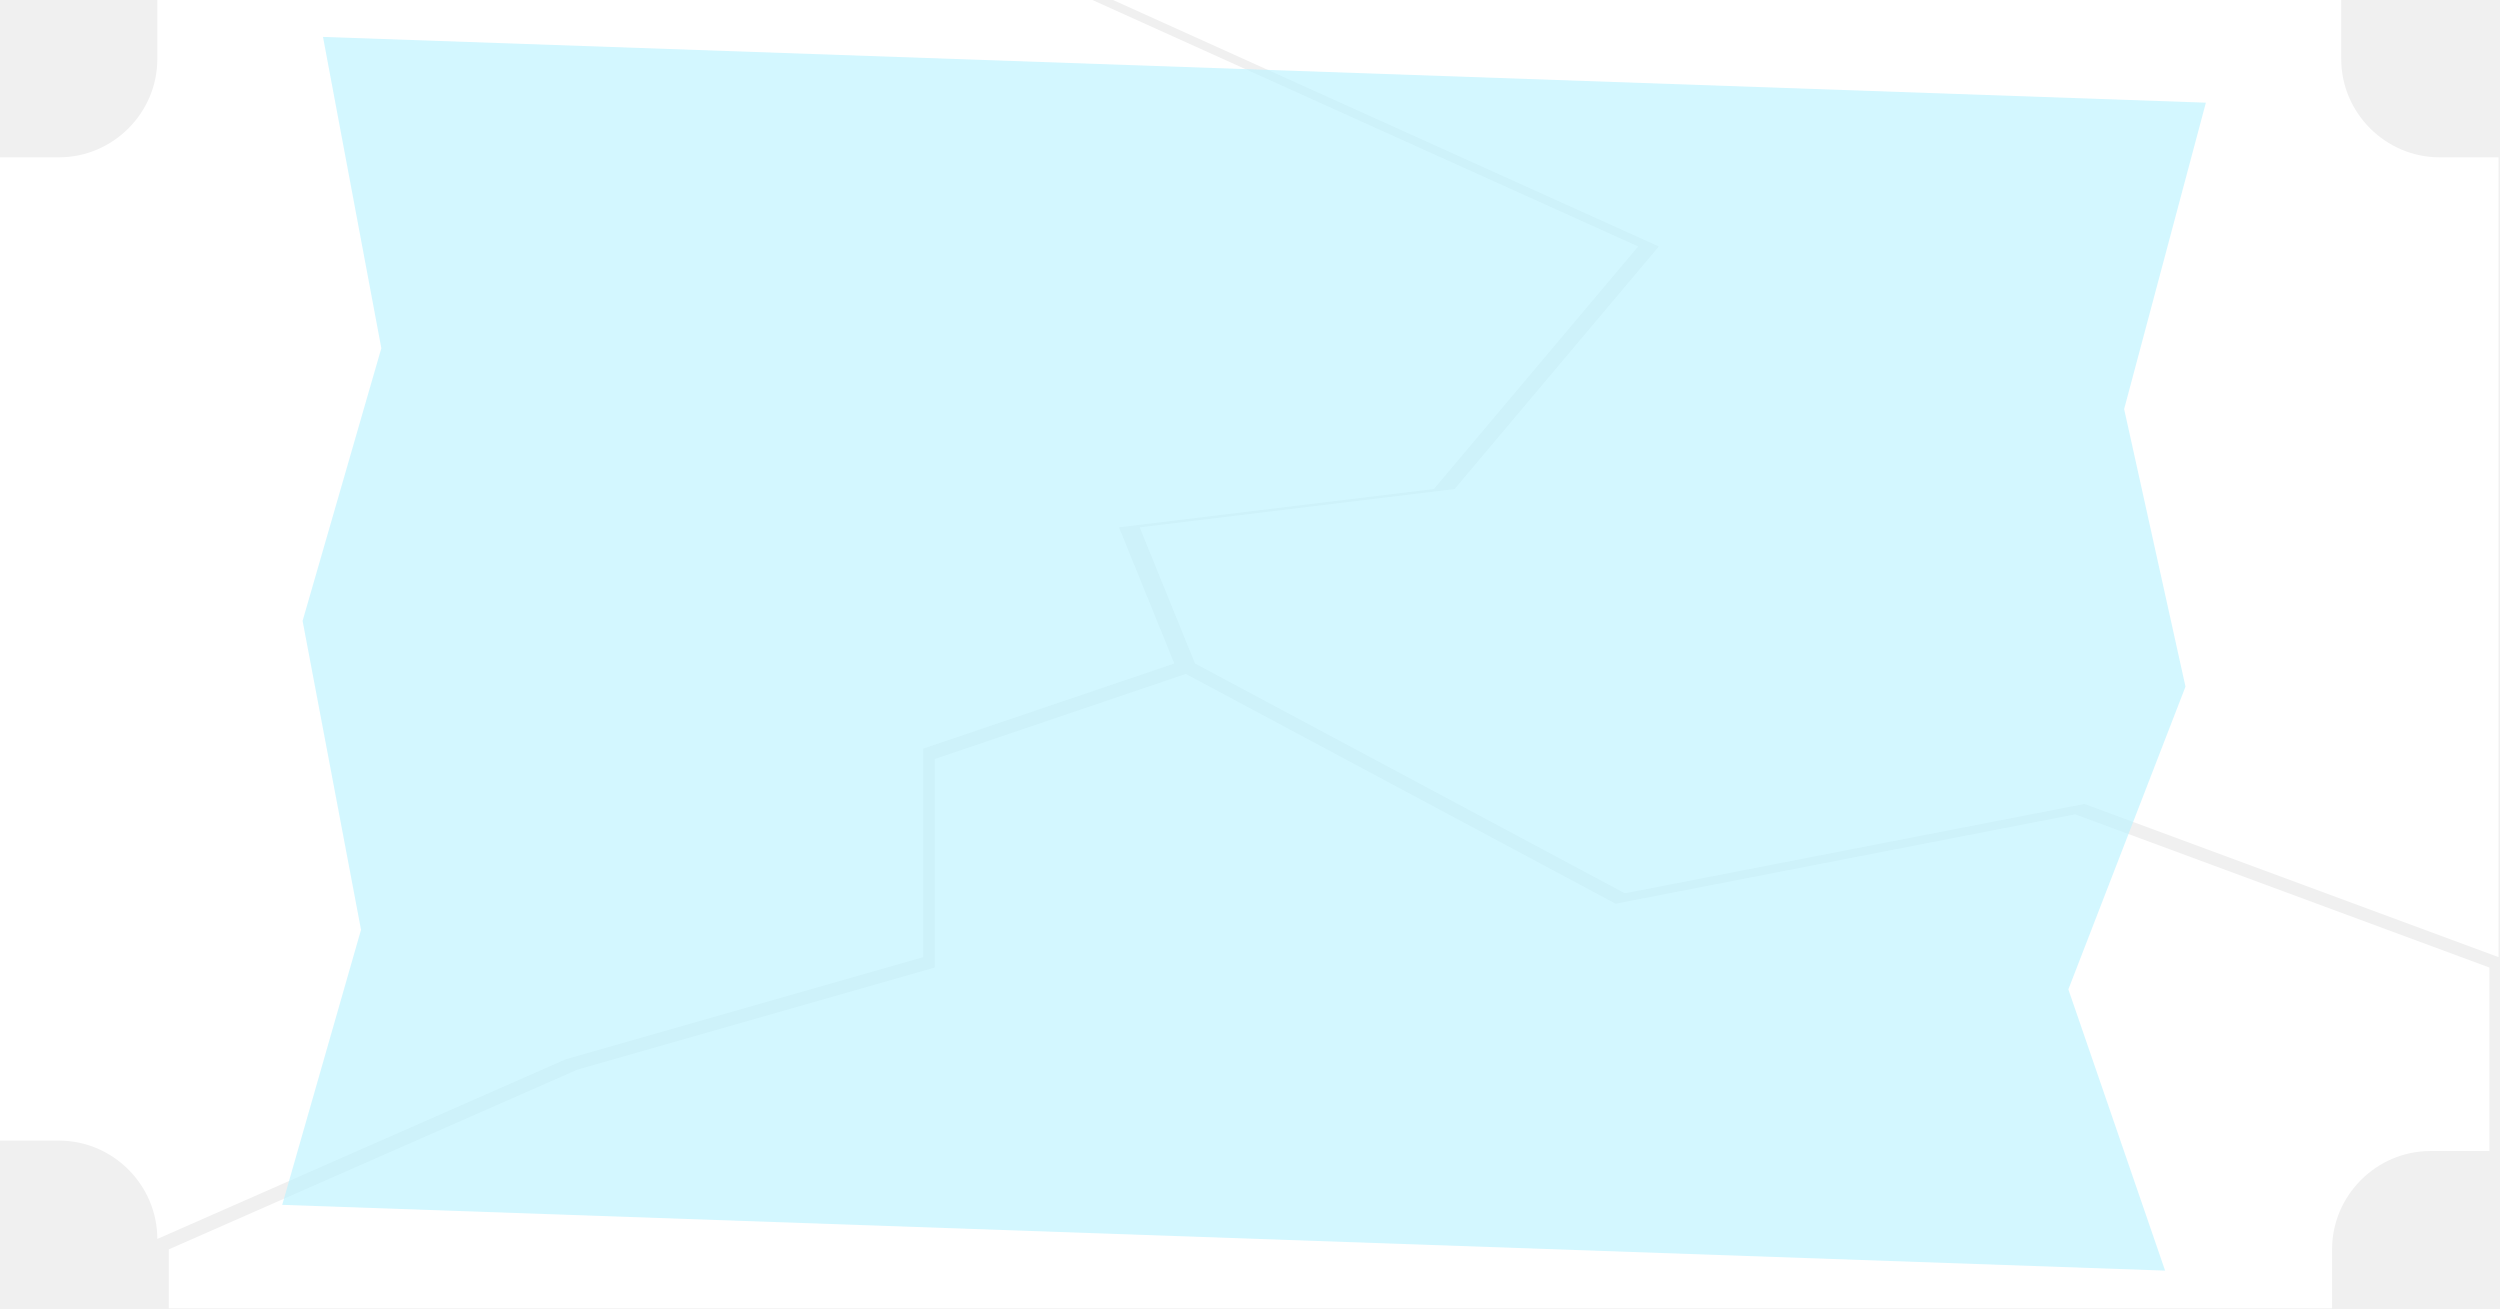
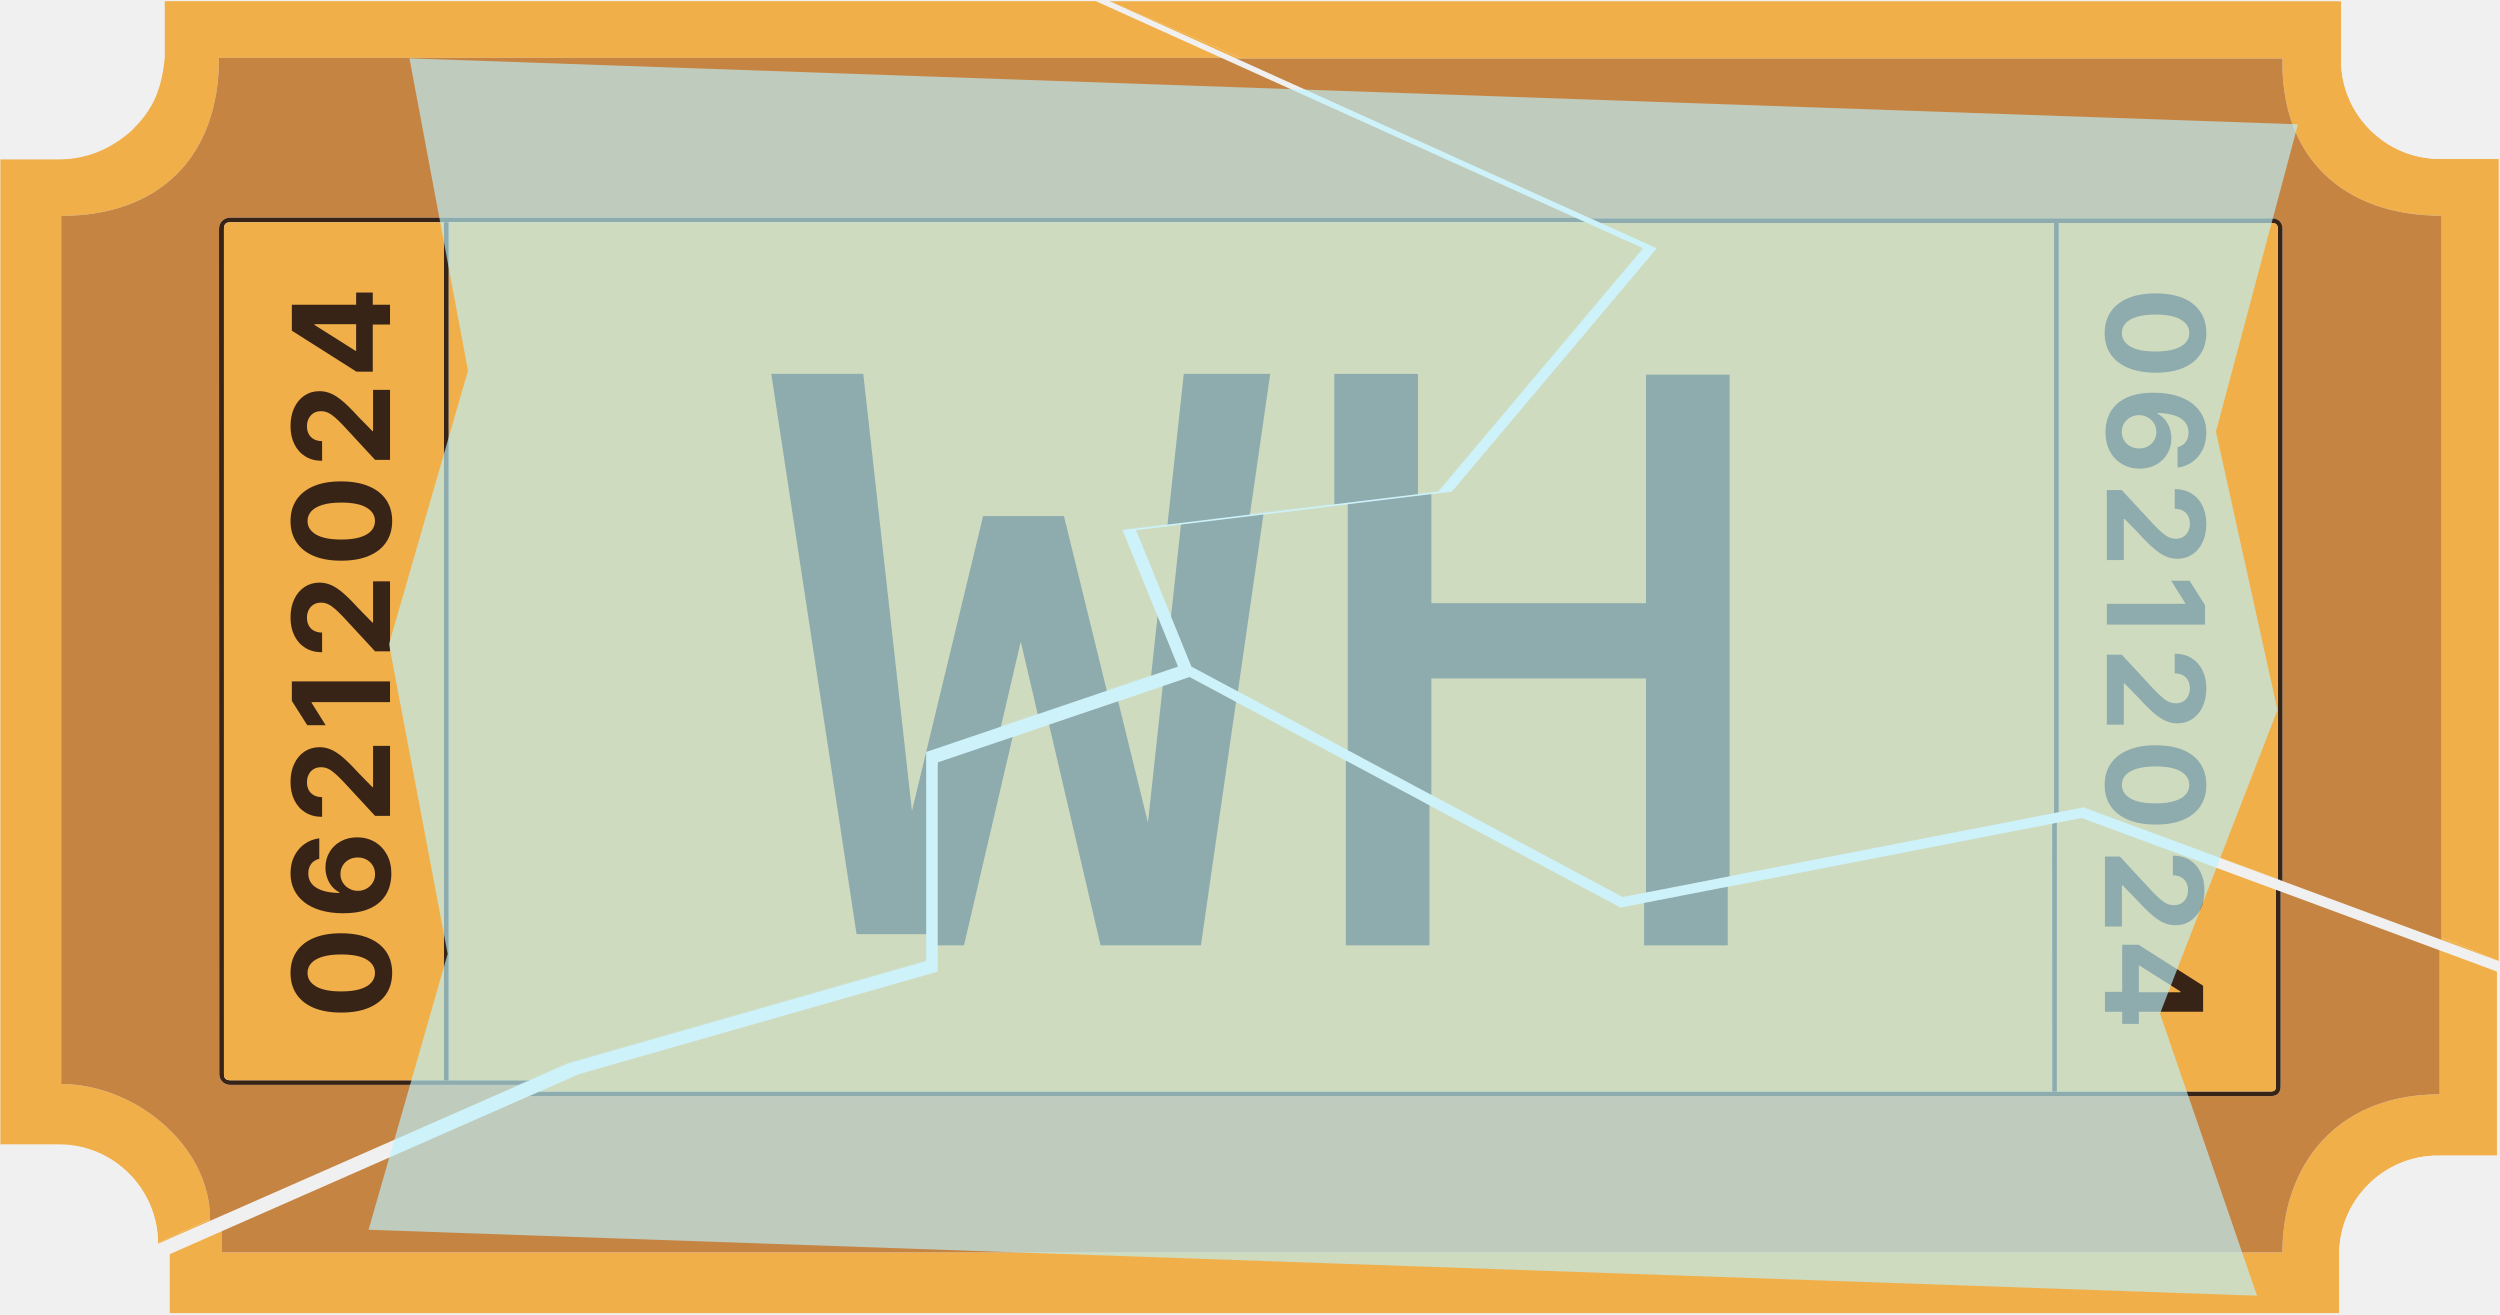
- <svg xmlns="http://www.w3.org/2000/svg" width="1356" height="710" viewBox="0 0 1356 710" fill="none">
-   <path d="M1318.25 624.32H1350.25V524.795L1125.6 441.701L876.32 490.172L643.196 365.531L507.014 411.695V524.795L313.129 580.191L91.574 677.651V709.651H1264.92V677.651C1264.92 663.018 1270.93 649.691 1280.61 640.011C1290.29 630.33 1303.61 624.32 1318.25 624.32Z" fill="white" />
-   <path d="M1269.88 32V0H603.705L899.749 133.682L788.958 265.247L618.154 286.02L648.16 359.882L881.284 484.522L1130.57 436.051L1355.21 519.145V85.332H1323.21C1308.58 85.332 1295.25 79.321 1285.57 69.641C1275.89 59.961 1269.88 46.633 1269.88 32Z" fill="white" />
-   <path d="M69.641 634.361C79.322 644.041 85.333 657.368 85.333 672.001L306.887 574.541L500.773 519.145V406.045L636.955 359.882L606.948 286.02L777.753 265.247L888.544 133.682L592.5 0H117.333H85.332V32.001C85.332 46.633 79.321 59.961 69.641 69.641C59.96 79.322 46.633 85.333 32 85.333H0V618.67H32.001C46.633 618.67 59.961 624.681 69.641 634.361Z" fill="white" />
-   <path d="M153.066 653.514L195.819 504.305L164.127 336.77L206.834 188.869L175.188 20.026L1196.47 55.69L1152.13 221.88L1185.41 372.434L1121.88 536.643L1174.35 689.178L153.066 653.514Z" fill="#BCF3FF" fill-opacity="0.65" />
+ <svg xmlns="http://www.w3.org/2000/svg" width="1352" height="711" viewBox="0 0 1352 711" fill="none">
+   <mask id="mask0_36_18" style="mask-type:alpha" maskUnits="userSpaceOnUse" x="91" y="366" width="1260" height="345">
+     <path d="M1318.36 624.935H1350.36V525.409L1125.71 442.316L876.43 490.787L643.305 366.146L507.124 412.309V525.409L313.238 580.805L91.684 678.266V710.266H1265.02V678.266C1265.02 663.633 1271.04 650.306 1280.72 640.626C1290.4 630.945 1303.72 624.935 1318.36 624.935Z" fill="white" />
+   </mask>
+   <g mask="url(#mask0_36_18)">
+     <path d="M1265.02 38.265V6.265H598.85L670.712 37.307L1233.34 37.306C1232.34 90.638 1266.02 122.306 1319.35 122.306V512.615L1350.36 525.409V91.597H1318.35C1303.72 91.597 1290.39 85.586 1280.71 75.906C1271.03 66.226 1265.02 52.898 1265.02 38.265Z" fill="#F1AF49" />
+     <path d="M75.991 640.626C85.672 650.306 91.683 663.633 91.683 678.266L119.845 665.357C119.845 625.306 78.845 592.306 39.346 592.306L39.345 122.806C92.677 122.806 124.678 90.639 124.678 37.307H670.712L598.85 6.265H123.683H95.35V37.307C93.35 57.765 87.03 67.085 77.35 76.765C65.709 87.124 52.483 92.265 37.85 92.265H6.35V624.935H38.351C52.983 624.935 66.311 630.946 75.991 640.626Z" fill="#F1AF49" />
+     <path d="M1318.36 624.935H1350.36V525.409L1319.35 512.615V591.806C1287.49 591.806 1264.2 604.326 1250.14 623.976C1239.7 638.56 1234.34 657.072 1234.34 677.307H119.845V665.357L91.683 678.266V710.266H1265.02V678.266C1265.02 663.633 1271.03 650.306 1280.71 640.626C1290.4 630.945 1303.72 624.935 1318.36 624.935Z" fill="#F1AF49" />
+     <path fill-rule="evenodd" clip-rule="evenodd" d="M119.845 677.307V665.357C119.845 625.306 78.845 592.306 39.346 592.306L39.345 122.806C92.677 122.806 124.678 90.639 124.678 37.307H670.712L1233.34 37.306C1232.34 90.638 1266.02 122.306 1319.35 122.306V512.615V591.806C1287.49 591.806 1264.2 604.326 1250.14 623.976C1239.7 638.56 1234.34 657.072 1234.34 677.307H119.845ZM130.85 123.765H859.218H1227.85C1231.35 123.765 1233.35 126.265 1233.35 129.265V481.925V587.265C1233.35 590.765 1231.85 592.765 1227.85 592.765H286.19H219.85H130.85C127.35 592.765 124.85 590.265 124.85 586.765L124.685 129.987L124.685 129.933C124.685 126.265 127.35 123.765 130.85 123.765Z" fill="#C68443" />
+     <path d="M219.85 592.765H286.19L291.844 590.265H248.85H246.35H130.85C128.35 590.265 127.35 589.265 127.35 586.765V129.987C127.35 127.265 128.35 126.265 130.85 126.265H246.35H248.85H598.85H864.73L859.218 123.765H130.85C127.35 123.765 124.685 126.265 124.685 129.933L124.685 129.987L124.85 586.765C124.85 590.265 127.35 592.765 130.85 592.765H219.85Z" fill="#382416" />
+     <path d="M1233.35 587.265V481.925L1230.85 481.005V587.265C1230.85 589.265 1230.35 590.265 1227.85 590.265H1143.35H1112.35H1109.85H598.85H291.844L286.19 592.765H1227.85C1231.85 592.765 1233.35 590.765 1233.35 587.265Z" fill="#382416" />
+     <path d="M1227.85 123.765H859.218L864.73 126.265H1109.81H1112.35H1143.35H1227.85C1229.85 126.265 1230.85 127.265 1230.85 129.265V481.005L1233.35 481.925V129.265C1233.35 126.265 1231.35 123.765 1227.85 123.765Z" fill="#382416" />
+     <path fill-rule="evenodd" clip-rule="evenodd" d="M784.102 271.511L894.894 139.946L864.73 126.265H1109.81V445.407L876.429 490.787L643.304 366.146L613.298 292.285L784.102 271.511ZM1112.35 444.913L1125.71 442.316L1143.35 448.806L1230.85 481.005V129.265C1230.85 127.265 1229.85 126.265 1227.85 126.265H1143.35H1112.35V444.913Z" fill="#F1AF49" />
+     <path fill-rule="evenodd" clip-rule="evenodd" d="M313.237 580.805L507.123 525.409V508.265V412.309L598.85 381.216L643.304 366.146L876.429 490.787L1109.81 445.407L1109.85 590.265H598.85H291.844L313.237 580.805ZM1112.35 444.913V590.265H1143.35H1227.85C1230.35 590.265 1230.85 589.265 1230.85 587.265V481.005L1143.35 448.806L1125.71 442.316L1112.35 444.913Z" fill="#F1AF49" />
+     <path fill-rule="evenodd" clip-rule="evenodd" d="M894.894 139.946L784.102 271.511L613.298 292.285L643.304 366.146L598.85 381.216L507.123 412.309V508.265V525.409L313.237 580.805L291.844 590.265H248.85V126.265H598.85H864.73L894.894 139.946ZM246.35 590.265H130.85C128.35 590.265 127.35 589.265 127.35 586.765V129.987C127.35 127.265 128.35 126.265 130.85 126.265H246.35V590.265Z" fill="#F1AF49" />
+     <path d="M1112.35 590.265V444.913L1109.81 445.407L1109.85 590.265H1112.35Z" fill="#382416" />
+     <path d="M1112.35 444.913V126.265H1109.81V445.407L1112.35 444.913Z" fill="#382416" />
+     <path d="M246.35 126.265V590.265H248.85V126.265H246.35Z" fill="#382416" />
+     <path d="M773.062 208.265H727.842V511.242H773.062V372.566H889.128V511.242H934.349V208.265H889.128V331.868H773.062V208.265Z" fill="#382416" />
+     <path d="M469.466 511.242L423.35 208.265H473.092L499.419 444.646L537.908 285.14H581.621L620.813 444.919L646.438 208.265H670.555H693.165L649.452 511.242H595.188L558.269 353.018L521.327 511.242H469.466Z" fill="#382416" />
+     <path d="M1147.68 510.916H1156.52L1191.44 533.081V540.702H1179.21V536.191L1157.09 522.219H1156.68V553.716H1147.68V510.916ZM1138.35 536.399H1150.38L1154.29 536.606H1191.44V547.131H1138.35V536.399Z" fill="#382416" />
+     <path d="M1138.35 463.229H1146.44L1163.94 482.127C1165.49 483.734 1166.89 485.082 1168.14 486.171C1169.38 487.277 1170.6 488.115 1171.79 488.686C1173 489.256 1174.3 489.541 1175.7 489.541C1177.26 489.541 1178.6 489.187 1179.72 488.478C1180.86 487.77 1181.74 486.802 1182.34 485.575C1182.96 484.348 1183.27 482.957 1183.27 481.401C1183.27 479.777 1182.95 478.36 1182.29 477.15C1181.63 475.94 1180.69 475.007 1179.46 474.35C1178.24 473.693 1176.78 473.365 1175.08 473.365V462.711C1178.56 462.711 1181.57 463.497 1184.13 465.07C1186.69 466.642 1188.67 468.846 1190.07 471.68C1191.47 474.514 1192.17 477.781 1192.17 481.479C1192.17 485.281 1191.49 488.591 1190.14 491.408C1188.81 494.242 1186.96 496.445 1184.6 498.018C1182.23 499.591 1179.52 500.377 1176.46 500.377C1174.45 500.377 1172.47 499.98 1170.52 499.185C1168.57 498.407 1166.4 497.016 1164.01 495.011C1161.65 493.006 1158.8 490.181 1155.48 486.534L1147.89 478.783H1147.53V501.077H1138.35V463.229Z" fill="#382416" />
+     <path d="M1137.18 430.137C1137.2 425.678 1138.3 421.841 1140.47 418.627C1142.65 415.43 1145.81 412.967 1149.94 411.239C1154.07 409.528 1159.04 408.681 1164.84 408.698C1170.63 408.698 1175.57 409.554 1179.65 411.265C1183.72 412.993 1186.83 415.455 1188.95 418.653C1191.09 421.867 1192.17 425.695 1192.17 430.137C1192.17 434.578 1191.09 438.398 1188.95 441.595C1186.81 444.809 1183.7 447.281 1179.62 449.009C1175.56 450.737 1170.63 451.593 1164.84 451.575C1159.02 451.575 1154.04 450.711 1149.91 448.983C1145.78 447.272 1142.63 444.818 1140.45 441.621C1138.27 438.424 1137.18 434.595 1137.18 430.137ZM1146.49 430.137C1146.49 433.178 1148.02 435.607 1151.08 437.421C1154.14 439.236 1158.72 440.134 1164.84 440.117C1168.87 440.117 1172.22 439.702 1174.9 438.873C1177.58 438.061 1179.59 436.903 1180.94 435.399C1182.29 433.913 1182.96 432.159 1182.96 430.137C1182.96 427.112 1181.45 424.693 1178.43 422.878C1175.4 421.064 1170.87 420.148 1164.84 420.13C1160.76 420.13 1157.36 420.536 1154.63 421.349C1151.92 422.178 1149.88 423.345 1148.51 424.848C1147.16 426.352 1146.49 428.115 1146.49 430.137Z" fill="#382416" />
+     <path d="M1138.35 359.689H1146.44L1163.94 378.587C1165.49 380.194 1166.89 381.542 1168.14 382.631C1169.38 383.737 1170.6 384.575 1171.79 385.146C1173 385.716 1174.3 386.001 1175.7 386.001C1177.26 386.001 1178.6 385.647 1179.72 384.938C1180.86 384.23 1181.74 383.262 1182.34 382.035C1182.96 380.808 1183.27 379.416 1183.27 377.861C1183.27 376.237 1182.95 374.819 1182.29 373.61C1181.63 372.4 1180.69 371.467 1179.46 370.81C1178.24 370.153 1176.78 369.825 1175.08 369.825V359.17C1178.56 359.17 1181.57 359.957 1184.13 361.529C1186.69 363.102 1188.67 365.306 1190.07 368.14C1191.47 370.974 1192.17 374.24 1192.17 377.939C1192.17 381.741 1191.49 385.05 1190.14 387.867C1188.81 390.702 1186.96 392.905 1184.6 394.478C1182.23 396.051 1179.52 396.837 1176.46 396.837C1174.45 396.837 1172.47 396.439 1170.52 395.644C1168.57 394.867 1166.4 393.476 1164.01 391.471C1161.65 389.466 1158.8 386.64 1155.48 382.994L1147.89 375.243H1147.53V397.537H1138.35V359.689Z" fill="#382416" />
+     <path d="M164.074 374.56H217.165V385.784H174.729V386.096L182.35 398.254H172.396L164.074 385.11V374.56Z" fill="#382416" />
+     <path d="M217.166 447.289H209.078L191.58 428.391C190.025 426.783 188.625 425.435 187.381 424.347C186.136 423.24 184.918 422.402 183.725 421.832C182.516 421.262 181.211 420.977 179.811 420.977C178.256 420.977 176.916 421.331 175.793 422.039C174.652 422.748 173.779 423.716 173.175 424.943C172.552 426.17 172.241 427.561 172.241 429.116C172.241 430.741 172.57 432.158 173.226 433.368C173.883 434.578 174.825 435.511 176.052 436.168C177.279 436.824 178.739 437.153 180.433 437.153V447.807C176.959 447.807 173.944 447.021 171.386 445.448C168.828 443.875 166.849 441.672 165.449 438.838C164.05 436.003 163.35 432.737 163.35 429.039C163.35 425.237 164.024 421.927 165.372 419.11C166.702 416.276 168.552 414.072 170.919 412.5C173.287 410.927 176 410.141 179.059 410.141C181.064 410.141 183.043 410.538 184.996 411.333C186.948 412.111 189.117 413.502 191.502 415.507C193.87 417.511 196.713 420.337 200.031 423.984L207.627 431.735H207.99V409.441H217.166V447.289Z" fill="#382416" />
+     <path d="M217.892 478.754C217.875 481.485 217.417 484.121 216.518 486.661C215.62 489.184 214.159 491.448 212.137 493.453C210.115 495.458 207.436 497.048 204.101 498.223C200.766 499.381 196.67 499.96 191.813 499.96C187.355 499.942 183.371 499.433 179.863 498.43C176.337 497.411 173.347 495.959 170.893 494.075C168.439 492.174 166.573 489.901 165.294 487.257C163.998 484.613 163.35 481.649 163.35 478.366C163.35 474.823 164.041 471.695 165.423 468.981C166.789 466.268 168.647 464.091 170.997 462.449C173.347 460.79 175.983 459.787 178.904 459.442V470.511C177.054 470.943 175.603 471.85 174.548 473.233C173.494 474.615 172.967 476.326 172.967 478.366C172.967 481.822 174.471 484.449 177.478 486.246C180.485 488.026 184.572 488.934 189.74 488.968V488.605C188.167 487.81 186.827 486.739 185.721 485.391C184.598 484.026 183.743 482.479 183.155 480.751C182.55 479.005 182.248 477.165 182.248 475.229C182.248 472.084 182.991 469.284 184.477 466.83C185.946 464.376 187.968 462.44 190.543 461.023C193.118 459.606 196.065 458.897 199.383 458.897C202.978 458.897 206.175 459.735 208.975 461.412C211.774 463.071 213.969 465.395 215.559 468.385C217.132 471.358 217.91 474.814 217.892 478.754ZM209.078 478.806C209.078 477.078 208.664 475.531 207.834 474.166C207.004 472.801 205.881 471.729 204.464 470.952C203.047 470.174 201.457 469.785 199.694 469.785C197.931 469.785 196.35 470.174 194.95 470.952C193.55 471.712 192.436 472.766 191.606 474.114C190.776 475.462 190.362 477 190.362 478.729C190.362 480.025 190.604 481.226 191.088 482.332C191.571 483.421 192.245 484.38 193.11 485.209C193.974 486.022 194.976 486.661 196.117 487.128C197.24 487.594 198.441 487.828 199.72 487.828C201.431 487.828 202.995 487.439 204.412 486.661C205.829 485.866 206.961 484.795 207.808 483.447C208.655 482.081 209.078 480.535 209.078 478.806Z" fill="#382416" />
+     <path d="M218.333 532.222C218.316 536.681 217.218 540.518 215.041 543.732C212.863 546.93 209.709 549.392 205.579 551.121C201.448 552.831 196.48 553.678 190.673 553.661C184.883 553.661 179.949 552.806 175.871 551.095C171.792 549.366 168.69 546.904 166.564 543.706C164.421 540.492 163.35 536.664 163.35 532.222C163.35 527.781 164.421 523.962 166.564 520.764C168.707 517.55 171.818 515.078 175.896 513.35C179.958 511.622 184.883 510.767 190.673 510.784C196.497 510.784 201.474 511.648 205.605 513.376C209.735 515.087 212.889 517.541 215.067 520.738C217.244 523.936 218.333 527.764 218.333 532.222ZM209.026 532.222C209.026 529.181 207.497 526.753 204.438 524.938C201.379 523.123 196.791 522.225 190.673 522.242C186.646 522.242 183.293 522.657 180.615 523.486C177.936 524.299 175.922 525.456 174.574 526.96C173.226 528.446 172.552 530.2 172.552 532.222C172.552 535.247 174.065 537.666 177.089 539.481C180.113 541.296 184.641 542.212 190.673 542.229C194.751 542.229 198.156 541.823 200.887 541.01C203.6 540.181 205.639 539.014 207.004 537.511C208.352 536.007 209.026 534.244 209.026 532.222Z" fill="#382416" />
+   </g>
+   <mask id="mask1_36_18" style="mask-type:alpha" maskUnits="userSpaceOnUse" x="599" y="0" width="753" height="520">
+     <path d="M1266.04 32.615V0.615H599.863L895.908 134.296L785.116 265.862L614.312 286.635L644.318 360.496L877.442 485.137L1126.72 436.666L1351.37 519.76V85.947H1319.37C1304.74 85.947 1291.41 79.936 1281.73 70.256C1272.05 60.576 1266.04 47.248 1266.04 32.615Z" fill="white" />
+   </mask>
+   <g mask="url(#mask1_36_18)">
+     <path d="M1266.04 32.615V0.615H599.863L671.726 31.658L1234.36 31.657C1233.36 84.989 1267.03 116.657 1320.36 116.657V506.965L1351.37 519.76V85.947H1319.37C1304.74 85.947 1291.41 79.936 1281.73 70.256C1272.05 60.576 1266.04 47.248 1266.04 32.615Z" fill="#F1AF49" />
+     <path d="M77.004 634.976C86.685 644.656 92.696 657.983 92.696 672.616L120.858 659.707C120.858 619.657 79.858 586.657 40.359 586.657L40.358 117.157C93.69 117.157 125.691 84.99 125.691 31.658H671.726L599.863 0.615H124.696H96.363V31.658C94.363 52.115 88.043 61.435 78.363 71.115C66.722 81.474 53.496 86.615 38.863 86.615H7.363V619.285H39.364C53.996 619.285 67.324 625.296 77.004 634.976Z" fill="#F1AF49" />
+     <path d="M1319.37 619.285H1351.37V519.76L1320.36 506.965V586.157C1288.5 586.157 1265.21 598.676 1251.15 618.327C1240.71 632.91 1235.36 651.422 1235.36 671.658H120.858V659.707L92.696 672.616V704.616H1266.04V672.616C1266.04 657.983 1272.05 644.656 1281.73 634.976C1291.41 625.295 1304.74 619.285 1319.37 619.285Z" fill="#F1AF49" />
+     <path fill-rule="evenodd" clip-rule="evenodd" d="M120.858 671.658V659.707C120.858 619.657 79.858 586.657 40.359 586.657L40.358 117.157C93.69 117.157 125.691 84.99 125.691 31.658H671.726L1234.36 31.657C1233.36 84.989 1267.03 116.657 1320.36 116.657V506.965V586.157C1288.5 586.157 1265.21 598.676 1251.15 618.327C1240.71 632.91 1235.36 651.422 1235.36 671.658H120.858ZM131.863 118.115H860.232H1228.86C1232.36 118.115 1234.36 120.615 1234.36 123.615V476.275V581.615C1234.36 585.115 1232.86 587.115 1228.86 587.115H287.204H220.863H131.863C128.363 587.115 125.863 584.615 125.863 581.115L125.699 124.337L125.698 124.283C125.699 120.615 128.363 118.115 131.863 118.115Z" fill="#C68443" />
+     <path d="M220.863 587.115H287.204L292.857 584.615H249.863H247.363H131.863C129.363 584.615 128.363 583.615 128.363 581.115V124.337C128.363 121.615 129.363 120.615 131.863 120.615H247.363H249.863H599.863H865.744L860.232 118.115H131.863C128.363 118.115 125.699 120.615 125.698 124.283L125.699 124.337L125.863 581.115C125.863 584.615 128.363 587.115 131.863 587.115H220.863Z" fill="#382416" />
+     <path d="M1234.36 581.615V476.275L1231.86 475.355V581.615C1231.86 583.615 1231.36 584.615 1228.86 584.615H1144.36H1113.36H1110.86H599.863H292.857L287.204 587.115H1228.86C1232.86 587.115 1234.36 585.115 1234.36 581.615Z" fill="#382416" />
+     <path d="M1228.86 118.115H860.232L865.744 120.615H1110.83H1113.36H1144.36H1228.86C1230.86 120.615 1231.86 121.615 1231.86 123.615V475.355L1234.36 476.275V123.615C1234.36 120.615 1232.36 118.115 1228.86 118.115Z" fill="#382416" />
+     <path fill-rule="evenodd" clip-rule="evenodd" d="M785.116 265.862L895.908 134.296L865.744 120.615H1110.83V439.757L877.442 485.137L644.318 360.496L614.312 286.635L785.116 265.862ZM1113.36 439.264L1126.72 436.666L1144.36 443.157L1231.86 475.355V123.615C1231.86 121.615 1230.86 120.615 1228.86 120.615H1144.36H1113.36V439.264Z" fill="#F1AF49" />
+     <path fill-rule="evenodd" clip-rule="evenodd" d="M314.251 575.155L508.136 519.76V502.615V406.66L599.863 375.566L644.318 360.496L877.442 485.137L1110.83 439.757L1110.86 584.615H599.863H292.857L314.251 575.155ZM1113.36 439.264V584.615H1144.36H1228.86C1231.36 584.615 1231.86 583.615 1231.86 581.615V475.355L1144.36 443.157L1126.72 436.666L1113.36 439.264Z" fill="#F1AF49" />
+     <path fill-rule="evenodd" clip-rule="evenodd" d="M895.908 134.296L785.116 265.862L614.312 286.635L644.318 360.496L599.863 375.566L508.136 406.66V502.615V519.76L314.251 575.155L292.857 584.615H249.863V120.615H599.863H865.744L895.908 134.296ZM247.363 584.615H131.863C129.363 584.615 128.363 583.615 128.363 581.115V124.337C128.363 121.615 129.363 120.615 131.863 120.615H247.363V584.615Z" fill="#F1AF49" />
+     <path d="M1113.36 584.615V439.264L1110.83 439.757L1110.86 584.615H1113.36Z" fill="#382416" />
+     <path d="M1113.36 439.264V120.615H1110.83V439.757L1113.36 439.264Z" fill="#382416" />
+     <path d="M247.363 120.615V584.615H249.863V120.615H247.363Z" fill="#382416" />
+     <path d="M774.076 202.615H728.855V505.593H774.076V366.916H890.142V505.593H935.363V202.615H890.142V326.218H774.076V202.615Z" fill="#382416" />
+     <path d="M470.48 505.593L424.363 202.615H474.106L500.433 438.997L538.922 279.49H582.635L621.826 439.269L647.451 202.615H671.569H694.179L650.466 505.593H596.201L559.283 347.368L522.341 505.593H470.48Z" fill="#382416" />
+     <path d="M1148.7 505.266H1157.54L1192.46 527.431V535.052H1180.22V530.542L1158.11 516.569H1157.69V548.066H1148.7V505.266ZM1139.36 530.749H1151.39L1155.31 530.956H1192.46V541.481H1139.36V530.749Z" fill="#382416" />
+     <path d="M1139.36 457.579H1147.45L1164.95 476.477C1166.5 478.084 1167.9 479.432 1169.15 480.521C1170.39 481.627 1171.61 482.466 1172.8 483.036C1174.01 483.606 1175.32 483.891 1176.72 483.891C1178.27 483.891 1179.61 483.537 1180.74 482.828C1181.88 482.12 1182.75 481.152 1183.35 479.925C1183.98 478.698 1184.29 477.307 1184.29 475.751C1184.29 474.127 1183.96 472.71 1183.3 471.5C1182.65 470.29 1181.7 469.357 1180.48 468.7C1179.25 468.044 1177.79 467.715 1176.1 467.715V457.061C1179.57 457.061 1182.59 457.847 1185.14 459.42C1187.7 460.992 1189.68 463.196 1191.08 466.03C1192.48 468.864 1193.18 472.131 1193.18 475.829C1193.18 479.631 1192.51 482.941 1191.16 485.758C1189.83 488.592 1187.98 490.796 1185.61 492.368C1183.24 493.941 1180.53 494.727 1177.47 494.727C1175.47 494.727 1173.49 494.33 1171.53 493.535C1169.58 492.757 1167.41 491.366 1165.03 489.361C1162.66 487.356 1159.82 484.531 1156.5 480.884L1148.9 473.133H1148.54V495.427H1139.36V457.579Z" fill="#382416" />
+     <path d="M1138.2 424.487C1138.21 420.028 1139.31 416.191 1141.49 412.977C1143.67 409.78 1146.82 407.317 1150.95 405.589C1155.08 403.878 1160.05 403.031 1165.86 403.048C1171.65 403.048 1176.58 403.904 1180.66 405.615C1184.74 407.343 1187.84 409.806 1189.97 413.003C1192.11 416.217 1193.18 420.045 1193.18 424.487C1193.18 428.928 1192.11 432.748 1189.97 435.945C1187.82 439.159 1184.71 441.631 1180.63 443.359C1176.57 445.087 1171.65 445.943 1165.86 445.925C1160.03 445.925 1155.06 445.061 1150.92 443.333C1146.79 441.622 1143.64 439.168 1141.46 435.971C1139.29 432.774 1138.2 428.946 1138.2 424.487ZM1147.5 424.487C1147.5 427.528 1149.03 429.957 1152.09 431.771C1155.15 433.586 1159.74 434.485 1165.86 434.467C1169.88 434.467 1173.24 434.053 1175.91 433.223C1178.59 432.411 1180.61 431.253 1181.95 429.749C1183.3 428.263 1183.98 426.509 1183.98 424.487C1183.98 421.462 1182.46 419.043 1179.44 417.228C1176.42 415.414 1171.89 414.498 1165.86 414.48C1161.78 414.48 1158.37 414.887 1155.64 415.699C1152.93 416.528 1150.89 417.695 1149.52 419.198C1148.18 420.702 1147.5 422.465 1147.5 424.487Z" fill="#382416" />
+     <path d="M1139.36 354.039H1147.45L1164.95 372.937C1166.5 374.544 1167.9 375.892 1169.15 376.981C1170.39 378.087 1171.61 378.925 1172.8 379.496C1174.01 380.066 1175.32 380.351 1176.72 380.351C1178.27 380.351 1179.61 379.997 1180.74 379.288C1181.88 378.58 1182.75 377.612 1183.35 376.385C1183.98 375.158 1184.29 373.767 1184.29 372.211C1184.29 370.587 1183.96 369.17 1183.3 367.96C1182.65 366.75 1181.7 365.817 1180.48 365.16C1179.25 364.503 1177.79 364.175 1176.1 364.175V353.521C1179.57 353.521 1182.59 354.307 1185.14 355.88C1187.7 357.452 1189.68 359.656 1191.08 362.49C1192.48 365.324 1193.18 368.591 1193.18 372.289C1193.18 376.091 1192.51 379.401 1191.16 382.218C1189.83 385.052 1187.98 387.255 1185.61 388.828C1183.24 390.401 1180.53 391.187 1177.47 391.187C1175.47 391.187 1173.49 390.79 1171.53 389.995C1169.58 389.217 1167.41 387.826 1165.03 385.821C1162.66 383.816 1159.82 380.991 1156.5 377.344L1148.9 369.593H1148.54V391.887H1139.36V354.039Z" fill="#382416" />
+     <path d="M1192.46 337.771H1139.36V326.546H1181.8V326.235L1174.18 314.077H1184.13L1192.46 327.22V337.771Z" fill="#382416" />
+     <path d="M1139.36 265.042H1147.45L1164.95 283.94C1166.5 285.547 1167.9 286.895 1169.15 287.984C1170.39 289.09 1171.61 289.928 1172.8 290.498C1174.01 291.069 1175.32 291.354 1176.72 291.354C1178.27 291.354 1179.61 291 1180.74 290.291C1181.88 289.582 1182.75 288.615 1183.35 287.388C1183.98 286.161 1184.29 284.769 1184.29 283.214C1184.29 281.589 1183.96 280.172 1183.3 278.962C1182.65 277.753 1181.7 276.819 1180.48 276.163C1179.25 275.506 1177.79 275.178 1176.1 275.178V264.523C1179.57 264.523 1182.59 265.31 1185.14 266.882C1187.7 268.455 1189.68 270.658 1191.08 273.493C1192.48 276.327 1193.18 279.593 1193.18 283.292C1193.18 287.094 1192.51 290.403 1191.16 293.22C1189.83 296.055 1187.98 298.258 1185.61 299.831C1183.24 301.403 1180.53 302.19 1177.47 302.19C1175.47 302.19 1173.49 301.792 1171.53 300.997C1169.58 300.22 1167.41 298.828 1165.03 296.824C1162.66 294.819 1159.82 291.993 1156.5 288.347L1148.9 280.596H1148.54V302.89H1139.36V265.042Z" fill="#382416" />
+     <path d="M1138.64 233.576C1138.65 230.845 1139.11 228.21 1140.01 225.669C1140.91 223.146 1142.37 220.882 1144.39 218.877C1146.41 216.873 1149.09 215.283 1152.43 214.108C1155.76 212.95 1159.86 212.371 1164.72 212.371C1169.17 212.388 1173.16 212.898 1176.67 213.9C1180.19 214.92 1183.18 216.372 1185.64 218.255C1188.09 220.156 1189.96 222.429 1191.24 225.073C1192.53 227.717 1193.18 230.681 1193.18 233.965C1193.18 237.508 1192.49 240.636 1191.11 243.349C1189.74 246.062 1187.88 248.24 1185.53 249.882C1183.18 251.541 1180.55 252.543 1177.63 252.889V241.82C1179.47 241.388 1180.93 240.48 1181.98 239.098C1183.04 237.715 1183.56 236.004 1183.56 233.965C1183.56 230.508 1182.06 227.881 1179.05 226.084C1176.04 224.304 1171.96 223.397 1166.79 223.362V223.725C1168.36 224.52 1169.7 225.592 1170.81 226.94C1171.93 228.305 1172.79 229.852 1173.37 231.58C1173.98 233.325 1174.28 235.166 1174.28 237.102C1174.28 240.247 1173.54 243.047 1172.05 245.501C1170.58 247.955 1168.56 249.89 1165.99 251.308C1163.41 252.725 1160.46 253.433 1157.15 253.433C1153.55 253.433 1150.35 252.595 1147.55 250.919C1144.75 249.26 1142.56 246.935 1140.97 243.945C1139.4 240.973 1138.62 237.516 1138.64 233.576ZM1147.45 233.524C1147.45 235.252 1147.87 236.799 1148.7 238.164C1149.52 239.53 1150.65 240.601 1152.07 241.379C1153.48 242.157 1155.07 242.545 1156.84 242.545C1158.6 242.545 1160.18 242.157 1161.58 241.379C1162.98 240.618 1164.09 239.564 1164.92 238.216C1165.75 236.868 1166.17 235.33 1166.17 233.602C1166.17 232.306 1165.93 231.105 1165.44 229.999C1164.96 228.91 1164.28 227.951 1163.42 227.121C1162.56 226.309 1161.55 225.669 1160.41 225.203C1159.29 224.736 1158.09 224.503 1156.81 224.503C1155.1 224.503 1153.53 224.892 1152.12 225.669C1150.7 226.464 1149.57 227.536 1148.72 228.884C1147.87 230.249 1147.45 231.796 1147.45 233.524Z" fill="#382416" />
+     <path d="M1138.2 180.108C1138.21 175.649 1139.31 171.812 1141.49 168.598C1143.67 165.401 1146.82 162.938 1150.95 161.21C1155.08 159.499 1160.05 158.652 1165.86 158.669C1171.65 158.669 1176.58 159.525 1180.66 161.236C1184.74 162.964 1187.84 165.427 1189.97 168.624C1192.11 171.838 1193.18 175.666 1193.18 180.108C1193.18 184.549 1192.11 188.369 1189.97 191.566C1187.82 194.78 1184.71 197.252 1180.63 198.98C1176.57 200.708 1171.65 201.564 1165.86 201.546C1160.03 201.546 1155.06 200.682 1150.92 198.954C1146.79 197.243 1143.64 194.789 1141.46 191.592C1139.29 188.395 1138.2 184.567 1138.2 180.108ZM1147.5 180.108C1147.5 183.15 1149.03 185.578 1152.09 187.392C1155.15 189.207 1159.74 190.106 1165.86 190.088C1169.88 190.088 1173.24 189.674 1175.91 188.844C1178.59 188.032 1180.61 186.874 1181.95 185.37C1183.3 183.884 1183.98 182.13 1183.98 180.108C1183.98 177.084 1182.46 174.664 1179.44 172.849C1176.42 171.035 1171.89 170.119 1165.86 170.101C1161.78 170.101 1158.37 170.508 1155.64 171.32C1152.93 172.149 1150.89 173.316 1149.52 174.82C1148.18 176.323 1147.5 178.086 1147.5 180.108Z" fill="#382416" />
+   </g>
+   <mask id="mask2_36_18" style="mask-type:alpha" maskUnits="userSpaceOnUse" x="0" y="0" width="889" height="673">
+     <path d="M69.75 634.976C79.431 644.656 85.442 657.983 85.442 672.616L306.997 575.155L500.882 519.76V406.66L637.064 360.496L607.058 286.635L777.862 265.862L888.654 134.296L592.609 0.615H117.442H85.441V32.616C85.441 47.248 79.43 60.576 69.75 70.256C60.069 79.937 46.742 85.948 32.109 85.948H0.109V619.285H32.11C46.742 619.285 60.07 625.296 69.75 634.976Z" fill="white" />
+   </mask>
+   <g mask="url(#mask2_36_18)">
+     <path d="M1258.78 32.2V0.2H592.609L664.472 31.243L1227.1 31.242C1226.1 84.574 1259.78 116.242 1313.11 116.242V506.55L1344.12 519.345V85.532H1312.11C1297.48 85.532 1284.15 79.521 1274.47 69.841C1264.79 60.161 1258.78 46.833 1258.78 32.2Z" fill="#F1AF49" />
+     <path d="M69.75 634.561C79.431 644.241 85.442 657.568 85.442 672.201L113.604 659.292C113.604 619.242 72.604 586.242 33.105 586.242L33.104 116.742C86.436 116.742 118.437 84.575 118.437 31.243H664.472L592.609 0.2H117.442H89.109V31.243C87.109 51.7 80.789 61.02 71.109 70.7C59.468 81.059 46.242 86.2 31.609 86.2H0.109V618.87H32.11C46.742 618.87 60.07 624.881 69.75 634.561Z" fill="#F1AF49" />
+     <path d="M1312.12 618.87H1344.12V519.345L1313.11 506.55V585.742C1281.25 585.742 1257.96 598.261 1243.9 617.912C1233.46 632.495 1228.1 651.007 1228.1 671.243H113.604V659.292L85.442 672.201V704.201H1258.78V672.201C1258.78 657.568 1264.79 644.241 1274.47 634.561C1284.16 624.88 1297.48 618.87 1312.12 618.87Z" fill="#F1AF49" />
+     <path fill-rule="evenodd" clip-rule="evenodd" d="M113.604 671.243V659.292C113.604 619.242 72.604 586.242 33.105 586.242L33.104 116.742C86.436 116.742 118.437 84.575 118.437 31.243H664.472L1227.1 31.242C1226.1 84.574 1259.78 116.242 1313.11 116.242V506.55V585.742C1281.25 585.742 1257.96 598.261 1243.9 617.912C1233.46 632.495 1228.1 651.007 1228.1 671.243H113.604ZM124.609 117.7H852.978H1221.61C1225.11 117.7 1227.11 120.2 1227.11 123.2V475.86V581.2C1227.11 584.7 1225.61 586.7 1221.61 586.7H279.95H213.609H124.609C121.109 586.7 118.609 584.2 118.609 580.7L118.445 123.922L118.445 123.868C118.445 120.2 121.109 117.7 124.609 117.7Z" fill="#C68443" />
+     <path d="M213.609 586.7H279.95L285.604 584.2H242.609H240.109H124.609C122.109 584.2 121.109 583.2 121.109 580.7V123.922C121.109 121.2 122.109 120.2 124.609 120.2H240.109H242.609H592.609H858.49L852.978 117.7H124.609C121.109 117.7 118.445 120.2 118.445 123.868L118.445 123.922L118.609 580.7C118.609 584.2 121.109 586.7 124.609 586.7H213.609Z" fill="#382416" />
+     <path d="M1227.11 581.2V475.86L1224.61 474.94V581.2C1224.61 583.2 1224.11 584.2 1221.61 584.2H1137.11H1106.11H1103.61H592.609H285.604L279.95 586.7H1221.61C1225.61 586.7 1227.11 584.7 1227.11 581.2Z" fill="#382416" />
+     <path d="M1221.61 117.7H852.978L858.49 120.2H1103.57H1106.11H1137.11H1221.61C1223.61 120.2 1224.61 121.2 1224.61 123.2V474.94L1227.11 475.86V123.2C1227.11 120.2 1225.11 117.7 1221.61 117.7Z" fill="#382416" />
+     <path fill-rule="evenodd" clip-rule="evenodd" d="M777.862 265.447L888.654 133.881L858.49 120.2H1103.57V439.342L870.188 484.722L637.064 360.081L607.058 286.22L777.862 265.447ZM1106.11 438.849L1119.47 436.251L1137.11 442.742L1224.61 474.94V123.2C1224.61 121.2 1223.61 120.2 1221.61 120.2H1137.11H1106.11V438.849Z" fill="#F1AF49" />
+     <path fill-rule="evenodd" clip-rule="evenodd" d="M306.997 574.741L500.882 519.345V502.2V406.245L592.609 375.151L637.064 360.081L870.188 484.722L1103.57 439.342L1103.61 584.2H592.609H285.604L306.997 574.741ZM1106.11 438.849V584.2H1137.11H1221.61C1224.11 584.2 1224.61 583.2 1224.61 581.2V474.94L1137.11 442.742L1119.47 436.251L1106.11 438.849Z" fill="#F1AF49" />
+     <path fill-rule="evenodd" clip-rule="evenodd" d="M888.654 133.881L777.862 265.447L607.058 286.22L637.064 360.081L592.609 375.151L500.882 406.245V502.2V519.345L306.997 574.741L285.604 584.2H242.609V120.2H592.609H858.49L888.654 133.881ZM240.109 584.2H124.609C122.109 584.2 121.109 583.2 121.109 580.7V123.922C121.109 121.2 122.109 120.2 124.609 120.2H240.109V584.2Z" fill="#F1AF49" />
+     <path d="M1106.11 584.2V438.849L1103.57 439.342L1103.61 584.2H1106.11Z" fill="#382416" />
+     <path d="M1106.11 438.849V120.2H1103.57V439.342L1106.11 438.849Z" fill="#382416" />
+     <path d="M240.109 120.2V584.2H242.609V120.2H240.109Z" fill="#382416" />
+     <path d="M766.822 202.2H721.602V505.178H766.822V366.501H882.888V505.178H928.109V202.2H882.888V325.803H766.822V202.2Z" fill="#382416" />
+     <path d="M463.226 505.178L417.109 202.2H466.852L493.179 438.582L531.668 279.075H575.381L614.572 438.854L640.197 202.2H664.315H686.925L643.212 505.178H588.947L552.029 346.953L515.087 505.178H463.226Z" fill="#382416" />
+     <path d="M201.593 200.999H192.753L157.834 178.835V171.213H170.07V175.724L192.182 189.697H192.597V158.2H201.593V200.999ZM210.925 175.517H198.896L194.982 175.309H157.834V164.784H210.925V175.517Z" fill="#382416" />
+     <path d="M210.926 248.686H202.838L185.34 229.788C183.784 228.181 182.385 226.833 181.14 225.744C179.896 224.638 178.678 223.8 177.485 223.23C176.275 222.659 174.971 222.374 173.571 222.374C172.015 222.374 170.676 222.729 169.553 223.437C168.412 224.146 167.539 225.114 166.934 226.341C166.312 227.568 166.001 228.959 166.001 230.514C166.001 232.139 166.329 233.556 166.986 234.766C167.643 235.975 168.585 236.909 169.812 237.565C171.039 238.222 172.499 238.55 174.193 238.55V249.205C170.719 249.205 167.703 248.419 165.146 246.846C162.588 245.273 160.609 243.07 159.209 240.235C157.809 237.401 157.109 234.135 157.109 230.436C157.109 226.634 157.783 223.325 159.131 220.508C160.462 217.674 162.311 215.47 164.679 213.897C167.047 212.325 169.76 211.538 172.819 211.538C174.824 211.538 176.802 211.936 178.755 212.731C180.708 213.509 182.877 214.9 185.262 216.905C187.63 218.909 190.473 221.735 193.791 225.381L201.386 233.133H201.749V210.838H210.926V248.686Z" fill="#382416" />
+     <path d="M212.093 281.779C212.075 286.238 210.978 290.074 208.8 293.289C206.623 296.486 203.469 298.949 199.338 300.677C195.208 302.388 190.239 303.235 184.433 303.217C178.643 303.217 173.709 302.362 169.63 300.651C165.552 298.923 162.45 296.46 160.324 293.263C158.181 290.048 157.109 286.22 157.109 281.779C157.109 277.337 158.181 273.518 160.324 270.321C162.467 267.106 165.578 264.635 169.656 262.907C173.718 261.178 178.643 260.323 184.433 260.34C190.257 260.34 195.234 261.204 199.364 262.933C203.495 264.644 206.649 267.098 208.826 270.295C211.004 273.492 212.093 277.32 212.093 281.779ZM202.786 281.779C202.786 278.737 201.257 276.309 198.198 274.494C195.139 272.68 190.55 271.781 184.433 271.798C180.406 271.798 177.053 272.213 174.374 273.043C171.696 273.855 169.682 275.013 168.334 276.516C166.986 278.003 166.312 279.757 166.312 281.779C166.312 284.803 167.824 287.223 170.849 289.037C173.873 290.852 178.401 291.768 184.433 291.785C188.511 291.785 191.916 291.379 194.646 290.567C197.36 289.737 199.399 288.571 200.764 287.067C202.112 285.564 202.786 283.801 202.786 281.779Z" fill="#382416" />
+     <path d="M210.926 352.227H202.838L185.34 333.329C183.784 331.721 182.385 330.373 181.14 329.285C179.896 328.178 178.678 327.34 177.485 326.77C176.275 326.2 174.971 325.915 173.571 325.915C172.015 325.915 170.676 326.269 169.553 326.977C168.412 327.686 167.539 328.654 166.934 329.881C166.312 331.108 166.001 332.499 166.001 334.054C166.001 335.679 166.329 337.096 166.986 338.306C167.643 339.516 168.585 340.449 169.812 341.106C171.039 341.762 172.499 342.091 174.193 342.091V352.745C170.719 352.745 167.703 351.959 165.146 350.386C162.588 348.813 160.609 346.61 159.209 343.776C157.809 340.941 157.109 337.675 157.109 333.977C157.109 330.175 157.783 326.865 159.131 324.048C160.462 321.214 162.311 319.01 164.679 317.438C167.047 315.865 169.76 315.079 172.819 315.079C174.824 315.079 176.802 315.476 178.755 316.271C180.708 317.049 182.877 318.44 185.262 320.445C187.63 322.449 190.473 325.275 193.791 328.922L201.386 336.673H201.749V314.379H210.926V352.227Z" fill="#382416" />
+     <path d="M157.834 368.495H210.925V379.72H168.488V380.031L176.11 392.189H166.155L157.834 379.046V368.495Z" fill="#382416" />
+     <path d="M210.926 441.224H202.838L185.34 422.326C183.784 420.719 182.385 419.371 181.14 418.282C179.896 417.176 178.678 416.338 177.485 415.767C176.275 415.197 174.971 414.912 173.571 414.912C172.015 414.912 170.676 415.266 169.553 415.975C168.412 416.683 167.539 417.651 166.934 418.878C166.312 420.105 166.001 421.496 166.001 423.052C166.001 424.676 166.329 426.093 166.986 427.303C167.643 428.513 168.585 429.446 169.812 430.103C171.039 430.76 172.499 431.088 174.193 431.088V441.742C170.719 441.742 167.703 440.956 165.146 439.383C162.588 437.811 160.609 435.607 159.209 432.773C157.809 429.939 157.109 426.672 157.109 422.974C157.109 419.172 157.783 415.862 159.131 413.045C160.462 410.211 162.311 408.008 164.679 406.435C167.047 404.862 169.76 404.076 172.819 404.076C174.824 404.076 176.802 404.473 178.755 405.268C180.708 406.046 182.877 407.437 185.262 409.442C187.63 411.447 190.473 414.272 193.791 417.919L201.386 425.67H201.749V403.376H210.926V441.224Z" fill="#382416" />
+     <path d="M211.652 472.69C211.635 475.42 211.177 478.056 210.278 480.596C209.379 483.119 207.919 485.383 205.897 487.388C203.875 489.393 201.196 490.983 197.861 492.158C194.525 493.316 190.429 493.895 185.573 493.895C181.114 493.878 177.131 493.368 173.623 492.365C170.097 491.346 167.107 489.894 164.653 488.01C162.199 486.109 160.333 483.837 159.054 481.192C157.757 478.548 157.109 475.584 157.109 472.301C157.109 468.758 157.801 465.63 159.183 462.917C160.549 460.203 162.406 458.026 164.757 456.384C167.107 454.725 169.743 453.722 172.663 453.377V464.446C170.814 464.878 169.362 465.785 168.308 467.168C167.254 468.551 166.727 470.261 166.727 472.301C166.727 475.757 168.23 478.384 171.238 480.181C174.245 481.962 178.332 482.869 183.499 482.903V482.54C181.927 481.746 180.587 480.674 179.481 479.326C178.358 477.961 177.502 476.414 176.915 474.686C176.31 472.94 176.007 471.1 176.007 469.164C176.007 466.019 176.751 463.219 178.237 460.765C179.706 458.311 181.728 456.375 184.303 454.958C186.878 453.541 189.825 452.832 193.143 452.832C196.737 452.832 199.935 453.671 202.734 455.347C205.534 457.006 207.729 459.331 209.319 462.32C210.892 465.293 211.669 468.749 211.652 472.69ZM202.838 472.741C202.838 471.013 202.423 469.467 201.594 468.101C200.764 466.736 199.641 465.664 198.224 464.887C196.807 464.109 195.217 463.72 193.454 463.72C191.691 463.72 190.11 464.109 188.71 464.887C187.31 465.647 186.195 466.701 185.366 468.049C184.536 469.397 184.121 470.935 184.121 472.664C184.121 473.96 184.363 475.161 184.847 476.267C185.331 477.356 186.005 478.315 186.869 479.145C187.733 479.957 188.736 480.596 189.876 481.063C191 481.529 192.201 481.763 193.48 481.763C195.191 481.763 196.755 481.374 198.172 480.596C199.589 479.801 200.721 478.73 201.568 477.382C202.415 476.016 202.838 474.47 202.838 472.741Z" fill="#382416" />
+     <path d="M212.093 526.158C212.075 530.617 210.978 534.453 208.8 537.668C206.623 540.865 203.469 543.328 199.338 545.056C195.208 546.767 190.239 547.614 184.433 547.596C178.643 547.596 173.709 546.741 169.63 545.03C165.552 543.302 162.45 540.839 160.324 537.642C158.181 534.427 157.109 530.599 157.109 526.158C157.109 521.716 158.181 517.897 160.324 514.7C162.467 511.485 165.578 509.014 169.656 507.286C173.718 505.557 178.643 504.702 184.433 504.719C190.257 504.719 195.234 505.583 199.364 507.311C203.495 509.022 206.649 511.477 208.826 514.674C211.004 517.871 212.093 521.699 212.093 526.158ZM202.786 526.158C202.786 523.116 201.257 520.688 198.198 518.873C195.139 517.059 190.55 516.16 184.433 516.177C180.406 516.177 177.053 516.592 174.374 517.422C171.696 518.234 169.682 519.392 168.334 520.895C166.986 522.382 166.312 524.136 166.312 526.158C166.312 529.182 167.824 531.602 170.849 533.416C173.873 535.231 178.401 536.147 184.433 536.164C188.511 536.164 191.916 535.758 194.646 534.946C197.36 534.116 199.399 532.95 200.764 531.446C202.112 529.943 202.786 528.18 202.786 526.158Z" fill="#382416" />
+   </g>
+   <path d="M199.32 665.058L242.073 515.849L210.381 348.314L253.088 200.414L221.442 31.57L1242.72 67.234L1198.39 233.424L1231.66 383.978L1168.13 548.188L1220.6 700.722L199.32 665.058Z" fill="#BCF3FF" fill-opacity="0.65" />
</svg>
